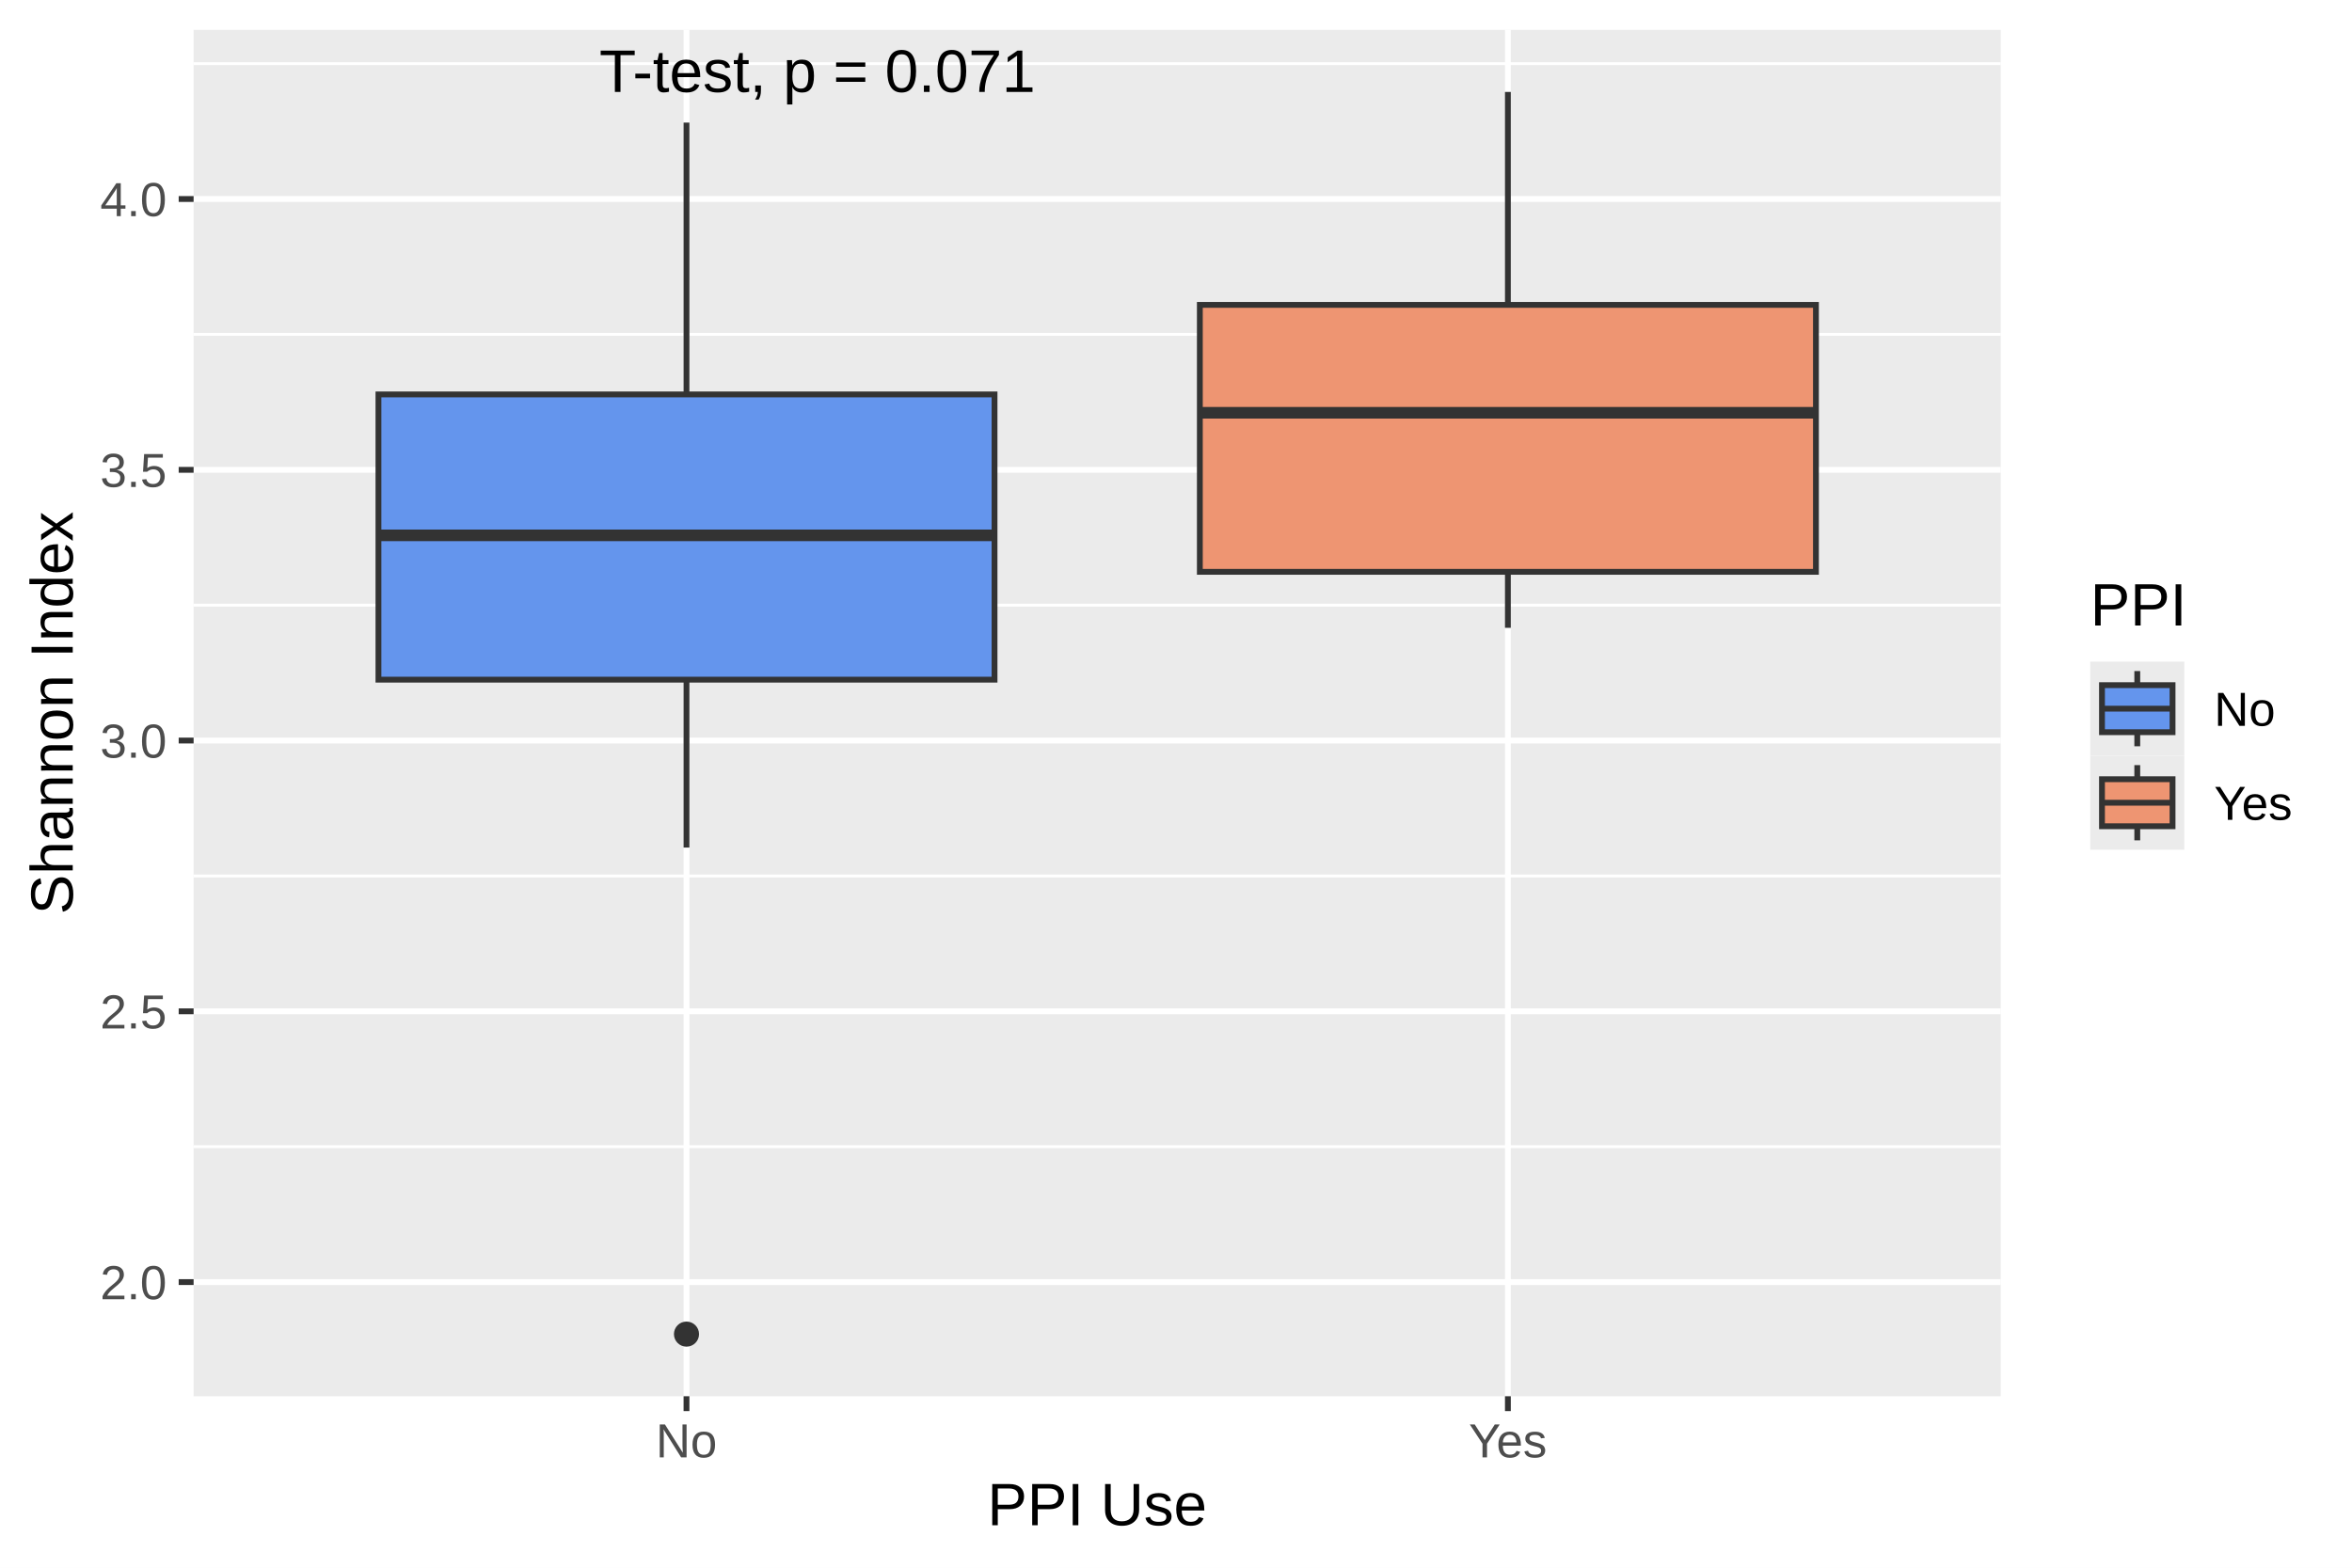
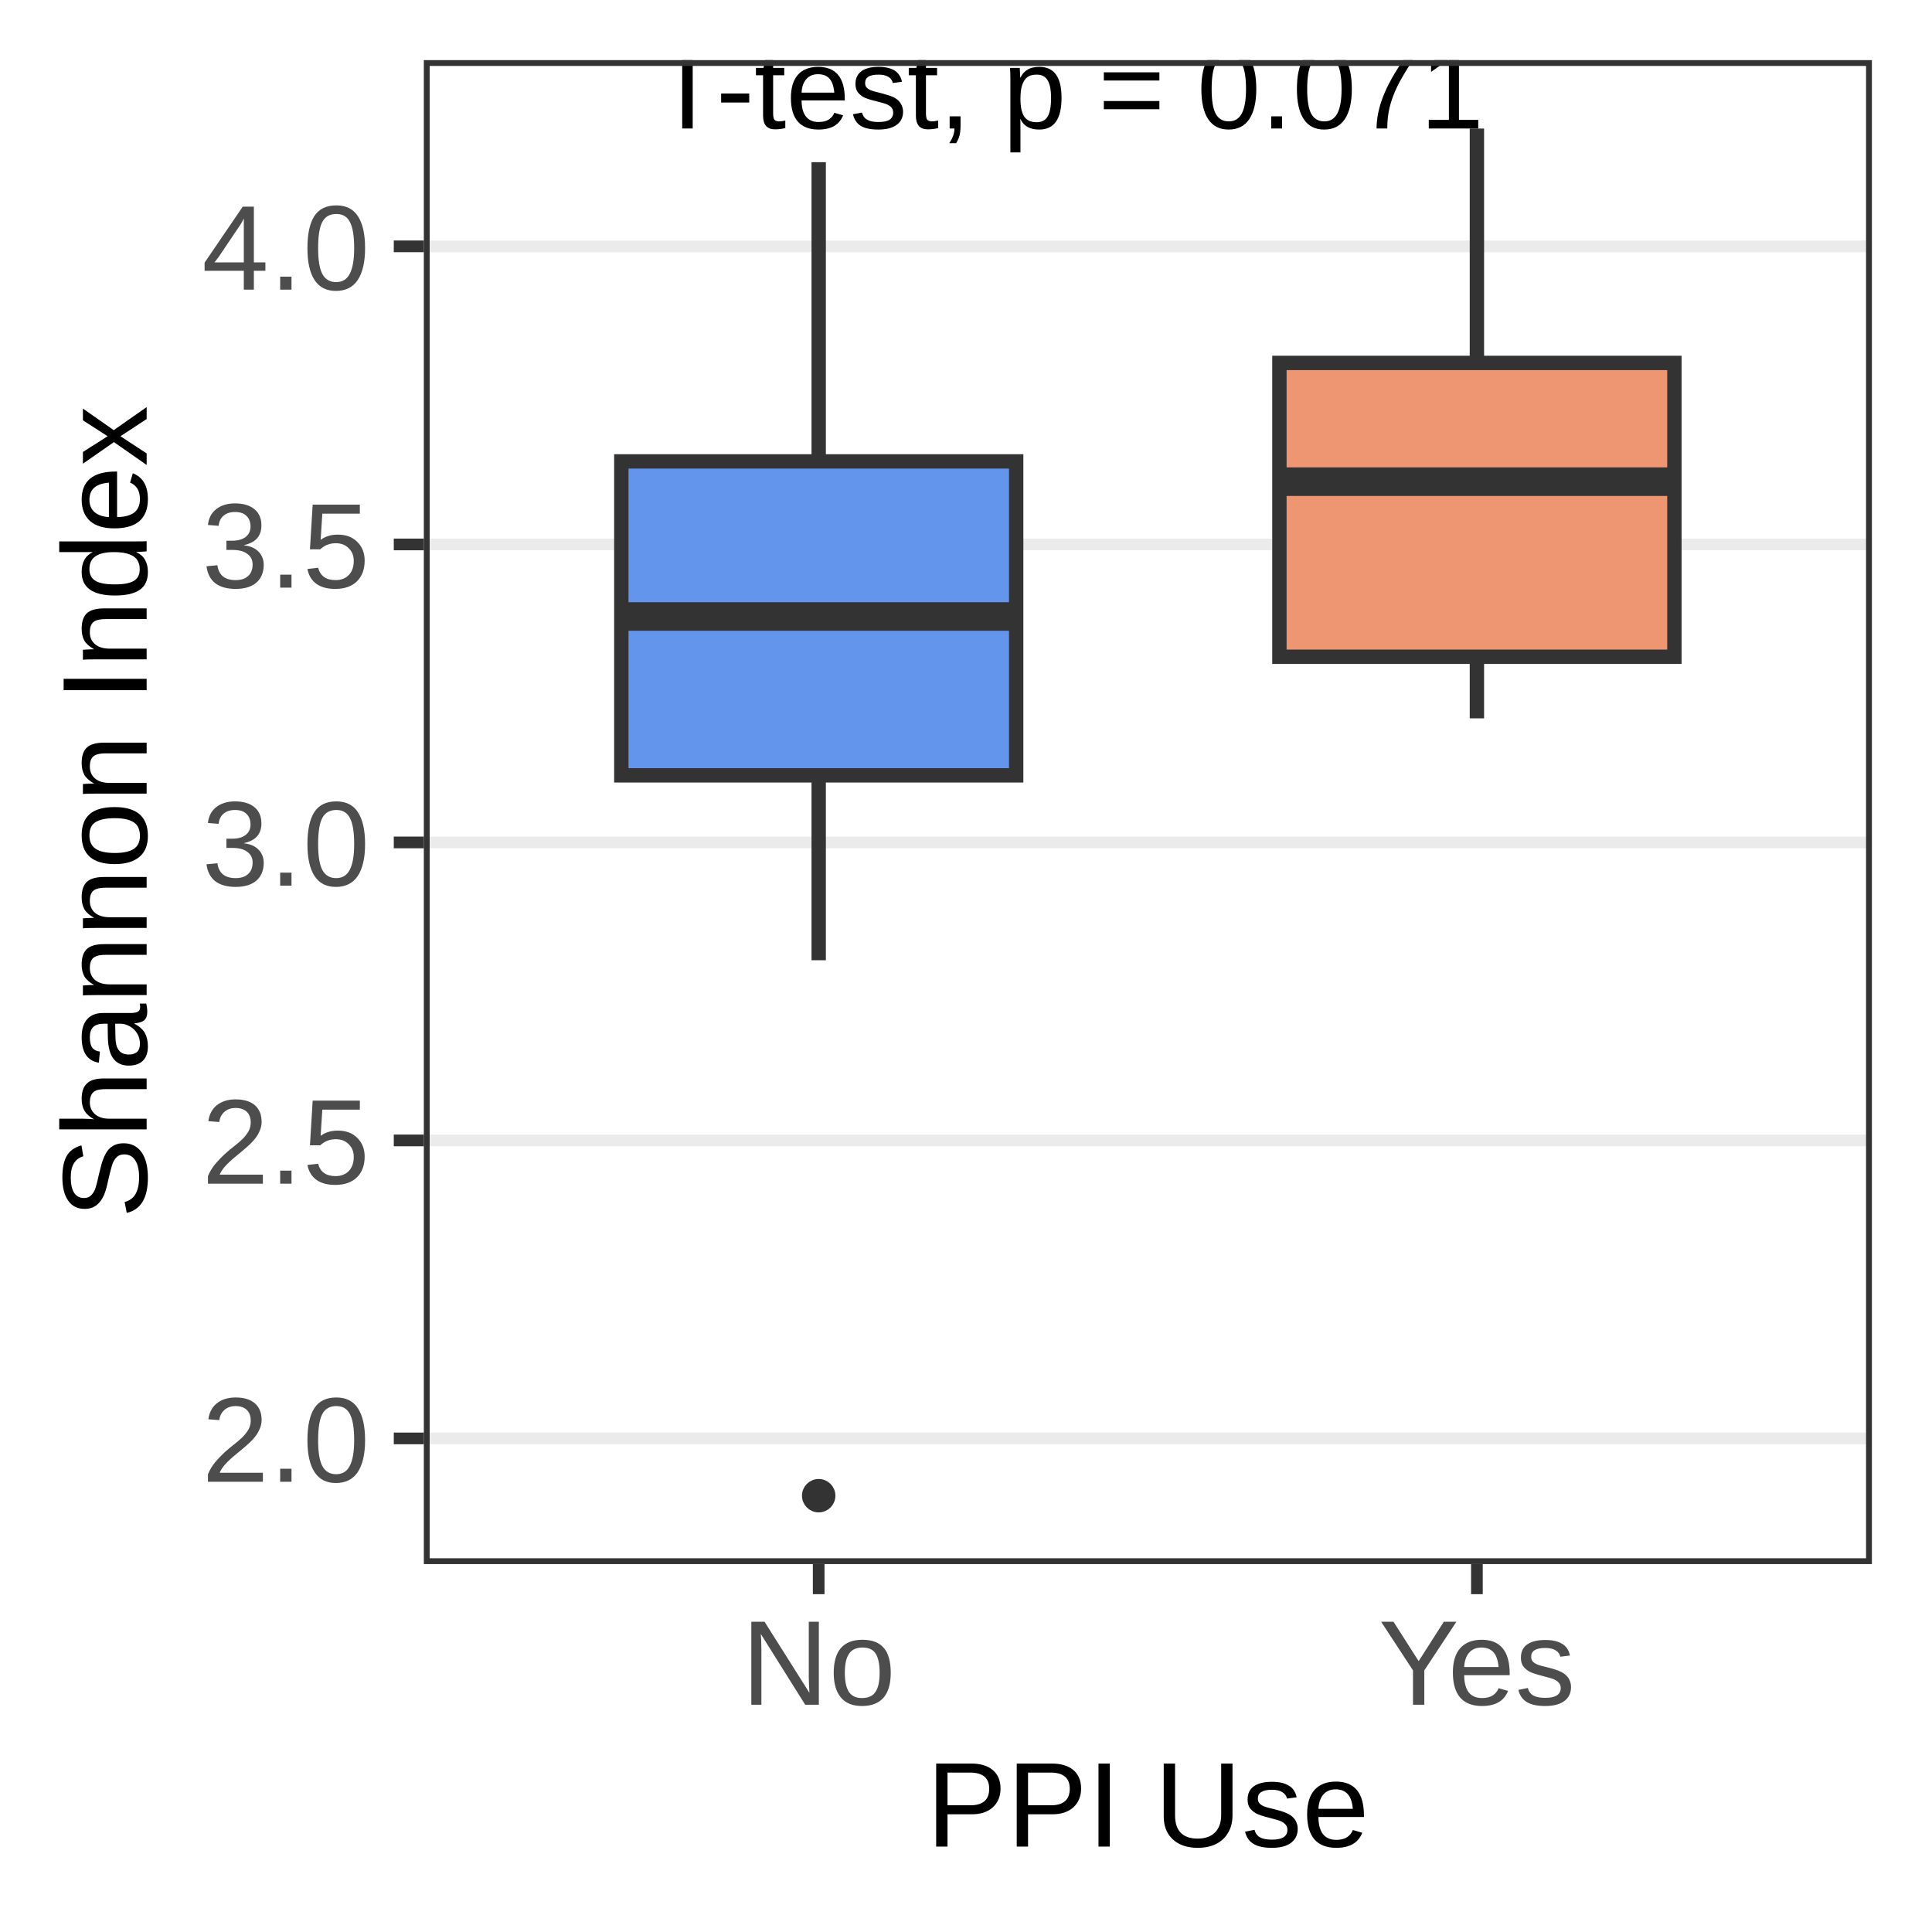
- <svg xmlns="http://www.w3.org/2000/svg" width="432.00pt" height="288.00pt" viewBox="0 0 432.00 288.00">
+ <svg xmlns="http://www.w3.org/2000/svg" width="144.00pt" height="144.00pt" viewBox="0 0 144.00 144.00">
  <g class="svglite">
    <defs>
      <style type="text/css">
    .svglite line, .svglite polyline, .svglite polygon, .svglite path, .svglite rect, .svglite circle {
      fill: none;
      stroke: #000000;
      stroke-linecap: round;
      stroke-linejoin: round;
      stroke-miterlimit: 10.00;
    }
    .svglite text {
      white-space: pre;
    }
    .svglite g.glyphgroup path {
      fill: inherit;
      stroke: none;
    }
  </style>
    </defs>
    <rect width="100%" height="100%" style="stroke: none; fill: #FFFFFF;" />
    <defs>
-       <clipPath id="cpMC4wMHw0MzIuMDB8MC4wMHwyODguMDA=">
-         <rect x="0.00" y="0.00" width="432.00" height="288.00" />
+       <clipPath id="cpMC4wMHwxNDQuMDB8MC4wMHwxNDQuMDA=">
+         <rect x="0.00" y="0.00" width="144.00" height="144.00" />
      </clipPath>
    </defs>
-     <g clip-path="url(#cpMC4wMHw0MzIuMDB8MC4wMHwyODguMDA=)">
-       <rect x="0" y="0.00" width="432.00" height="288.00" style="stroke-width: 1.07; stroke: #FFFFFF; fill: #FFFFFF;" />
+     <g clip-path="url(#cpMC4wMHwxNDQuMDB8MC4wMHwxNDQuMDA=)">
+       <rect x="0.00" y="0.00" width="144.00" height="144.00" style="stroke-width: 0.87; stroke: #FFFFFF; fill: #FFFFFF;" />
    </g>
    <defs>
-       <clipPath id="cpMzUuNTZ8MzY3LjQ4fDUuNDh8MjU2LjUw">
-         <rect x="35.56" y="5.48" width="331.92" height="251.02" />
+       <clipPath id="cpMzEuNTl8MTM5LjUyfDQuNDh8MTE2LjU4">
+         <rect x="31.59" y="4.48" width="107.93" height="112.10" />
      </clipPath>
    </defs>
-     <g clip-path="url(#cpMzUuNTZ8MzY3LjQ4fDUuNDh8MjU2LjUw)">
-       <rect x="35.56" y="5.48" width="331.92" height="251.02" style="stroke-width: 1.07; stroke: none; fill: #EBEBEB;" />
-       <polyline points="35.56,210.66 367.48,210.66 " style="stroke-width: 0.53; stroke: #FFFFFF; stroke-linecap: butt;" />
-       <polyline points="35.56,160.92 367.48,160.92 " style="stroke-width: 0.53; stroke: #FFFFFF; stroke-linecap: butt;" />
-       <polyline points="35.56,111.18 367.48,111.18 " style="stroke-width: 0.53; stroke: #FFFFFF; stroke-linecap: butt;" />
-       <polyline points="35.56,61.43 367.48,61.43 " style="stroke-width: 0.53; stroke: #FFFFFF; stroke-linecap: butt;" />
-       <polyline points="35.56,11.69 367.48,11.69 " style="stroke-width: 0.53; stroke: #FFFFFF; stroke-linecap: butt;" />
-       <polyline points="35.56,235.53 367.48,235.53 " style="stroke-width: 1.07; stroke: #FFFFFF; stroke-linecap: butt;" />
-       <polyline points="35.56,185.79 367.48,185.79 " style="stroke-width: 1.07; stroke: #FFFFFF; stroke-linecap: butt;" />
-       <polyline points="35.56,136.05 367.48,136.05 " style="stroke-width: 1.07; stroke: #FFFFFF; stroke-linecap: butt;" />
-       <polyline points="35.56,86.31 367.48,86.31 " style="stroke-width: 1.07; stroke: #FFFFFF; stroke-linecap: butt;" />
-       <polyline points="35.56,36.56 367.48,36.56 " style="stroke-width: 1.07; stroke: #FFFFFF; stroke-linecap: butt;" />
-       <polyline points="126.09,256.50 126.09,5.48 " style="stroke-width: 1.07; stroke: #FFFFFF; stroke-linecap: butt;" />
-       <polyline points="276.96,256.50 276.96,5.48 " style="stroke-width: 1.07; stroke: #FFFFFF; stroke-linecap: butt;" />
-       <circle cx="126.09" cy="245.09" r="1.95" style="stroke-width: 0.71; stroke: #333333; fill: #333333;" />
-       <line x1="126.09" y1="72.46" x2="126.09" y2="22.52" style="stroke-width: 1.07; stroke: #333333; stroke-linecap: butt;" />
-       <line x1="126.09" y1="124.86" x2="126.09" y2="155.70" style="stroke-width: 1.07; stroke: #333333; stroke-linecap: butt;" />
-       <polygon points="69.51,72.46 69.51,124.86 182.67,124.86 182.67,72.46 69.51,72.46 " style="stroke-width: 1.07; stroke: #333333; stroke-linecap: butt; stroke-linejoin: miter; fill: #6495ED;" />
-       <line x1="69.51" y1="98.35" x2="182.67" y2="98.35" style="stroke-width: 2.13; stroke: #333333; stroke-linecap: butt; stroke-linejoin: miter;" />
-       <line x1="276.96" y1="56.01" x2="276.96" y2="16.89" style="stroke-width: 1.07; stroke: #333333; stroke-linecap: butt;" />
-       <line x1="276.96" y1="105.05" x2="276.96" y2="115.34" style="stroke-width: 1.07; stroke: #333333; stroke-linecap: butt;" />
-       <polygon points="220.38,56.01 220.38,105.05 333.54,105.05 333.54,56.01 220.38,56.01 " style="stroke-width: 1.07; stroke: #333333; stroke-linecap: butt; stroke-linejoin: miter; fill: #EE9572;" />
-       <line x1="220.38" y1="75.83" x2="333.54" y2="75.83" style="stroke-width: 2.13; stroke: #333333; stroke-linecap: butt; stroke-linejoin: miter;" />
-       <text x="110.08" y="16.89" style="font-size: 11.04px; font-family: &quot;Arial&quot;;" textLength="80.03px" lengthAdjust="spacingAndGlyphs">T-test, p = 0.071</text>
+     <g clip-path="url(#cpMzEuNTl8MTM5LjUyfDQuNDh8MTE2LjU4)">
+       <rect x="31.59" y="4.48" width="107.93" height="112.10" style="stroke-width: 0.87; stroke: none; fill: #FFFFFF;" />
+       <polyline points="31.59,107.21 139.52,107.21 " style="stroke-width: 0.87; stroke: #EBEBEB; stroke-linecap: butt;" />
+       <polyline points="31.59,85.00 139.52,85.00 " style="stroke-width: 0.87; stroke: #EBEBEB; stroke-linecap: butt;" />
+       <polyline points="31.59,62.79 139.52,62.79 " style="stroke-width: 0.87; stroke: #EBEBEB; stroke-linecap: butt;" />
+       <polyline points="31.59,40.58 139.52,40.58 " style="stroke-width: 0.87; stroke: #EBEBEB; stroke-linecap: butt;" />
+       <polyline points="31.59,18.36 139.52,18.36 " style="stroke-width: 0.87; stroke: #EBEBEB; stroke-linecap: butt;" />
+       <circle cx="61.02" cy="111.48" r="0.89" style="stroke-width: 0.71; stroke: #333333; fill: #333333;" />
+       <line x1="61.02" y1="34.39" x2="61.02" y2="12.09" style="stroke-width: 1.07; stroke: #333333; stroke-linecap: butt;" />
+       <line x1="61.02" y1="57.79" x2="61.02" y2="71.57" style="stroke-width: 1.07; stroke: #333333; stroke-linecap: butt;" />
+       <polygon points="46.31,34.39 46.31,57.79 75.74,57.79 75.74,34.39 46.31,34.39 " style="stroke-width: 1.07; stroke: #333333; stroke-linecap: butt; stroke-linejoin: miter; fill: #6495ED;" />
+       <line x1="46.31" y1="45.95" x2="75.74" y2="45.95" style="stroke-width: 2.13; stroke: #333333; stroke-linecap: butt; stroke-linejoin: miter;" />
+       <line x1="110.08" y1="27.05" x2="110.08" y2="9.58" style="stroke-width: 1.07; stroke: #333333; stroke-linecap: butt;" />
+       <line x1="110.08" y1="48.95" x2="110.08" y2="53.54" style="stroke-width: 1.07; stroke: #333333; stroke-linecap: butt;" />
+       <polygon points="95.36,27.05 95.36,48.95 124.80,48.95 124.80,27.05 95.36,27.05 " style="stroke-width: 1.07; stroke: #333333; stroke-linecap: butt; stroke-linejoin: miter; fill: #EE9572;" />
+       <line x1="95.36" y1="35.90" x2="124.80" y2="35.90" style="stroke-width: 2.13; stroke: #333333; stroke-linecap: butt; stroke-linejoin: miter;" />
+       <text x="48.63" y="9.58" style="font-size: 8.54px; font-family: &quot;Arial&quot;;" textLength="61.97px" lengthAdjust="spacingAndGlyphs">T-test, p = 0.071</text>
+       <rect x="31.59" y="4.48" width="107.93" height="112.10" style="stroke-width: 0.87; stroke: #333333;" />
    </g>
-     <g clip-path="url(#cpMC4wMHw0MzIuMDB8MC4wMHwyODguMDA=)">
-       <text x="30.63" y="238.68" text-anchor="end" style="font-size: 8.80px;fill: #4D4D4D; font-family: &quot;Arial&quot;;" textLength="12.22px" lengthAdjust="spacingAndGlyphs">2.0</text>
-       <text x="30.63" y="188.94" text-anchor="end" style="font-size: 8.80px;fill: #4D4D4D; font-family: &quot;Arial&quot;;" textLength="12.22px" lengthAdjust="spacingAndGlyphs">2.5</text>
-       <text x="30.63" y="139.20" text-anchor="end" style="font-size: 8.80px;fill: #4D4D4D; font-family: &quot;Arial&quot;;" textLength="12.22px" lengthAdjust="spacingAndGlyphs">3.0</text>
-       <text x="30.63" y="89.46" text-anchor="end" style="font-size: 8.80px;fill: #4D4D4D; font-family: &quot;Arial&quot;;" textLength="12.22px" lengthAdjust="spacingAndGlyphs">3.5</text>
-       <text x="30.63" y="39.71" text-anchor="end" style="font-size: 8.80px;fill: #4D4D4D; font-family: &quot;Arial&quot;;" textLength="12.22px" lengthAdjust="spacingAndGlyphs">4.0</text>
-       <polyline points="32.82,235.53 35.56,235.53 " style="stroke-width: 1.07; stroke: #333333; stroke-linecap: butt;" />
-       <polyline points="32.82,185.79 35.56,185.79 " style="stroke-width: 1.07; stroke: #333333; stroke-linecap: butt;" />
-       <polyline points="32.82,136.05 35.56,136.05 " style="stroke-width: 1.07; stroke: #333333; stroke-linecap: butt;" />
-       <polyline points="32.82,86.31 35.56,86.31 " style="stroke-width: 1.07; stroke: #333333; stroke-linecap: butt;" />
-       <polyline points="32.82,36.56 35.56,36.56 " style="stroke-width: 1.07; stroke: #333333; stroke-linecap: butt;" />
-       <polyline points="126.09,259.24 126.09,256.50 " style="stroke-width: 1.07; stroke: #333333; stroke-linecap: butt;" />
-       <polyline points="276.96,259.24 276.96,256.50 " style="stroke-width: 1.07; stroke: #333333; stroke-linecap: butt;" />
-       <text x="126.09" y="267.74" text-anchor="middle" style="font-size: 8.80px;fill: #4D4D4D; font-family: &quot;Arial&quot;;" textLength="11.25px" lengthAdjust="spacingAndGlyphs">No</text>
-       <text x="276.96" y="267.74" text-anchor="middle" style="font-size: 8.80px;fill: #4D4D4D; font-family: &quot;Arial&quot;;" textLength="14.36px" lengthAdjust="spacingAndGlyphs">Yes</text>
-       <text x="201.52" y="280.20" text-anchor="middle" style="font-size: 11.00px; font-family: &quot;Arial&quot;;" textLength="40.38px" lengthAdjust="spacingAndGlyphs">PPI Use</text>
-       <text transform="translate(13.36,130.99) rotate(-90)" text-anchor="middle" style="font-size: 11.00px; font-family: &quot;Arial&quot;;" textLength="74.09px" lengthAdjust="spacingAndGlyphs">Shannon Index</text>
-       <rect x="378.44" y="100.39" width="48.08" height="61.19" style="stroke-width: 1.07; stroke: none; fill: #FFFFFF;" />
-       <text x="383.92" y="114.91" style="font-size: 11.00px; font-family: &quot;Arial&quot;;" textLength="17.75px" lengthAdjust="spacingAndGlyphs">PPI</text>
-       <rect x="383.92" y="121.55" width="17.28" height="17.28" style="stroke-width: 1.07; stroke: none; fill: #EBEBEB;" />
-       <polyline points="392.56,137.10 392.56,134.51 " style="stroke-width: 1.07; stroke: #333333; stroke-linecap: butt; stroke-linejoin: miter;" />
-       <polyline points="392.56,125.87 392.56,123.28 " style="stroke-width: 1.07; stroke: #333333; stroke-linecap: butt; stroke-linejoin: miter;" />
-       <rect x="386.08" y="125.87" width="12.96" height="8.64" style="stroke-width: 1.07; stroke: #333333; stroke-linecap: butt; stroke-linejoin: miter; fill: #6495ED;" />
-       <polyline points="386.08,130.19 399.04,130.19 " style="stroke-width: 1.07; stroke: #333333; stroke-linecap: butt; stroke-linejoin: miter;" />
-       <rect x="383.92" y="138.83" width="17.28" height="17.28" style="stroke-width: 1.07; stroke: none; fill: #EBEBEB;" />
-       <polyline points="392.56,154.38 392.56,151.79 " style="stroke-width: 1.07; stroke: #333333; stroke-linecap: butt; stroke-linejoin: miter;" />
-       <polyline points="392.56,143.15 392.56,140.56 " style="stroke-width: 1.07; stroke: #333333; stroke-linecap: butt; stroke-linejoin: miter;" />
-       <rect x="386.08" y="143.15" width="12.96" height="8.64" style="stroke-width: 1.07; stroke: #333333; stroke-linecap: butt; stroke-linejoin: miter; fill: #EE9572;" />
-       <polyline points="386.08,147.47 399.04,147.47 " style="stroke-width: 1.07; stroke: #333333; stroke-linecap: butt; stroke-linejoin: miter;" />
-       <text x="406.68" y="133.34" style="font-size: 8.80px; font-family: &quot;Arial&quot;;" textLength="11.25px" lengthAdjust="spacingAndGlyphs">No</text>
-       <text x="406.68" y="150.62" style="font-size: 8.80px; font-family: &quot;Arial&quot;;" textLength="14.36px" lengthAdjust="spacingAndGlyphs">Yes</text>
+     <g clip-path="url(#cpMC4wMHwxNDQuMDB8MC4wMHwxNDQuMDA=)">
+       <text x="27.56" y="110.44" text-anchor="end" style="font-size: 9.00px;fill: #4D4D4D; font-family: &quot;Arial&quot;;" textLength="12.50px" lengthAdjust="spacingAndGlyphs">2.0</text>
+       <text x="27.56" y="88.22" text-anchor="end" style="font-size: 9.00px;fill: #4D4D4D; font-family: &quot;Arial&quot;;" textLength="12.50px" lengthAdjust="spacingAndGlyphs">2.5</text>
+       <text x="27.56" y="66.01" text-anchor="end" style="font-size: 9.00px;fill: #4D4D4D; font-family: &quot;Arial&quot;;" textLength="12.50px" lengthAdjust="spacingAndGlyphs">3.0</text>
+       <text x="27.56" y="43.80" text-anchor="end" style="font-size: 9.00px;fill: #4D4D4D; font-family: &quot;Arial&quot;;" textLength="12.50px" lengthAdjust="spacingAndGlyphs">3.5</text>
+       <text x="27.56" y="21.59" text-anchor="end" style="font-size: 9.00px;fill: #4D4D4D; font-family: &quot;Arial&quot;;" textLength="12.50px" lengthAdjust="spacingAndGlyphs">4.0</text>
+       <polyline points="29.35,107.21 31.59,107.21 " style="stroke-width: 0.87; stroke: #333333; stroke-linecap: butt;" />
+       <polyline points="29.35,85.00 31.59,85.00 " style="stroke-width: 0.87; stroke: #333333; stroke-linecap: butt;" />
+       <polyline points="29.35,62.79 31.59,62.79 " style="stroke-width: 0.87; stroke: #333333; stroke-linecap: butt;" />
+       <polyline points="29.35,40.58 31.59,40.58 " style="stroke-width: 0.87; stroke: #333333; stroke-linecap: butt;" />
+       <polyline points="29.35,18.36 31.59,18.36 " style="stroke-width: 0.87; stroke: #333333; stroke-linecap: butt;" />
+       <polyline points="61.02,118.82 61.02,116.58 " style="stroke-width: 0.87; stroke: #333333; stroke-linecap: butt;" />
+       <polyline points="110.08,118.82 110.08,116.58 " style="stroke-width: 0.87; stroke: #333333; stroke-linecap: butt;" />
+       <text x="61.02" y="127.06" text-anchor="middle" style="font-size: 9.00px;fill: #4D4D4D; font-family: &quot;Arial&quot;;" textLength="11.50px" lengthAdjust="spacingAndGlyphs">No</text>
+       <text x="110.08" y="127.06" text-anchor="middle" style="font-size: 9.00px;fill: #4D4D4D; font-family: &quot;Arial&quot;;" textLength="14.67px" lengthAdjust="spacingAndGlyphs">Yes</text>
+       <text x="85.55" y="137.63" text-anchor="middle" style="font-size: 9.00px; font-family: &quot;Arial&quot;;" textLength="33.00px" lengthAdjust="spacingAndGlyphs">PPI Use</text>
+       <text transform="translate(10.93,60.53) rotate(-90)" text-anchor="middle" style="font-size: 9.00px; font-family: &quot;Arial&quot;;" textLength="60.50px" lengthAdjust="spacingAndGlyphs">Shannon Index</text>
    </g>
  </g>
</svg>
